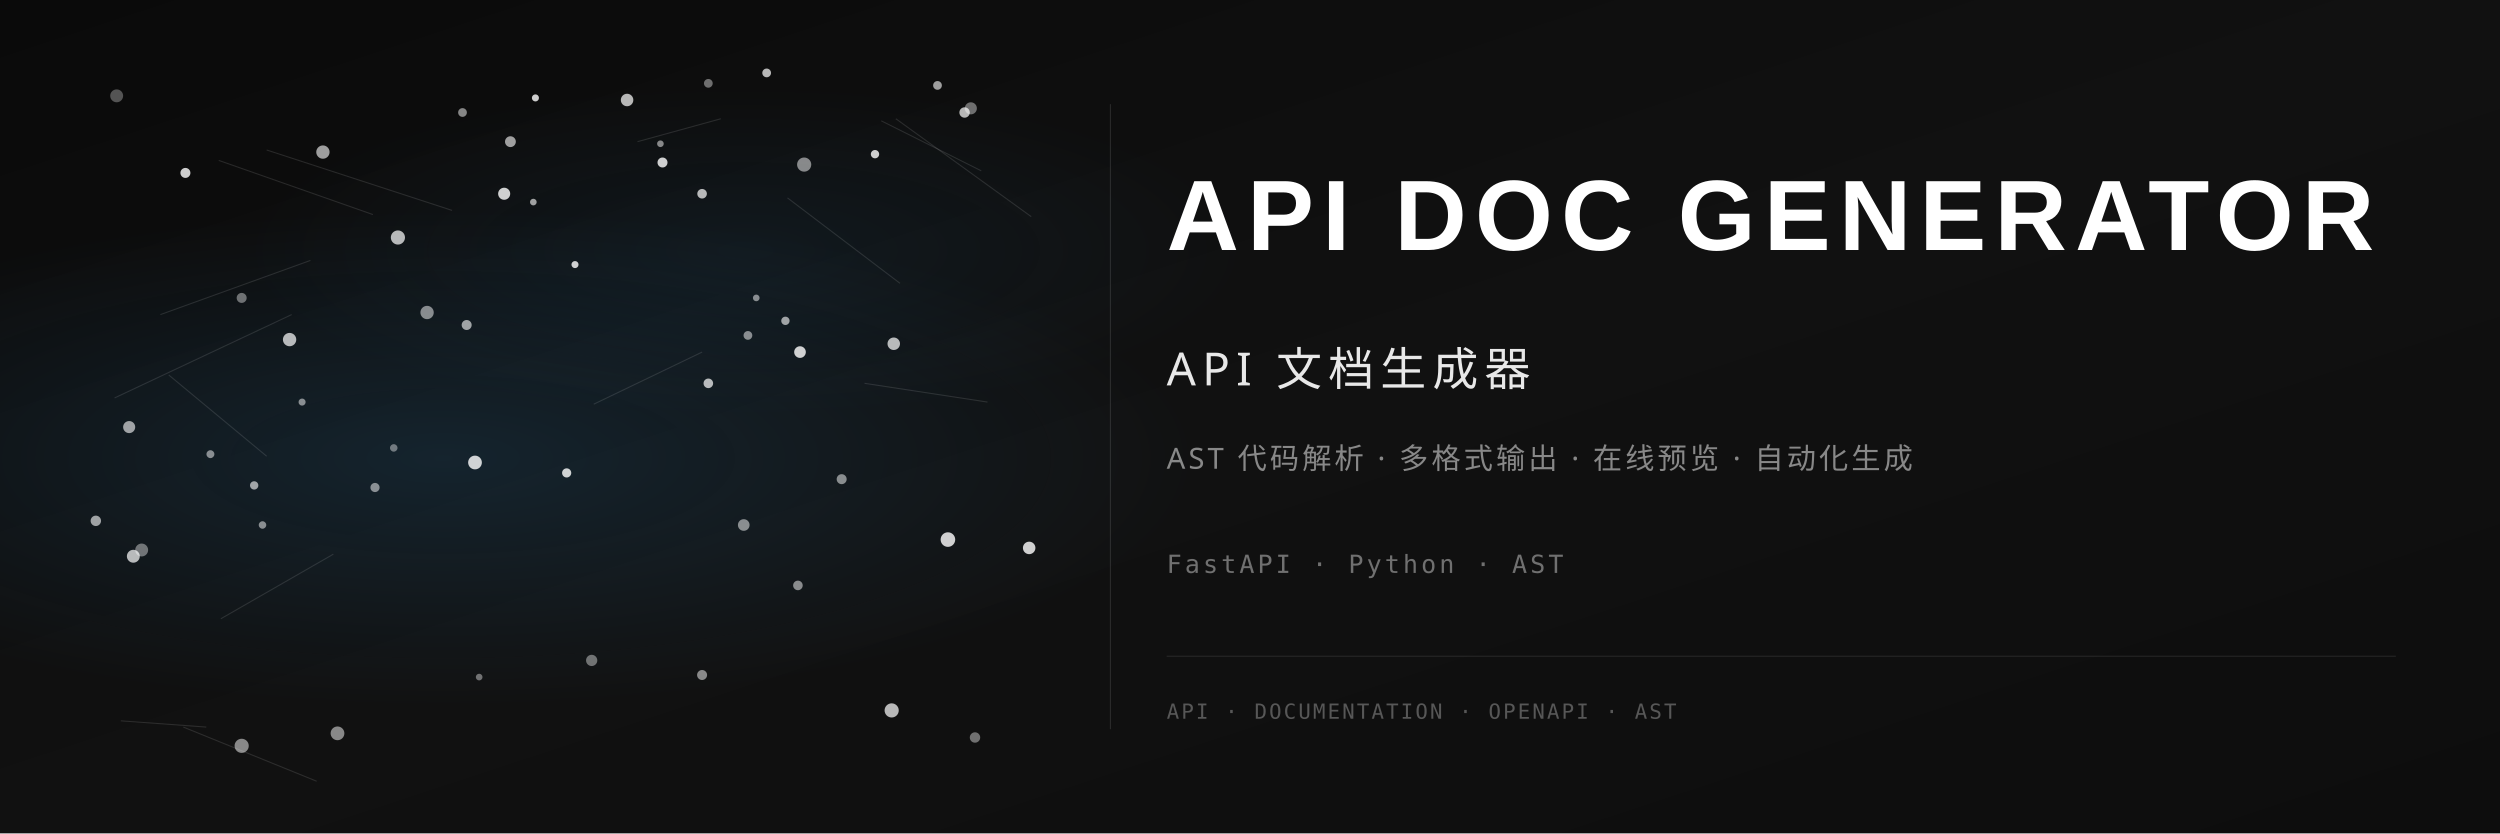
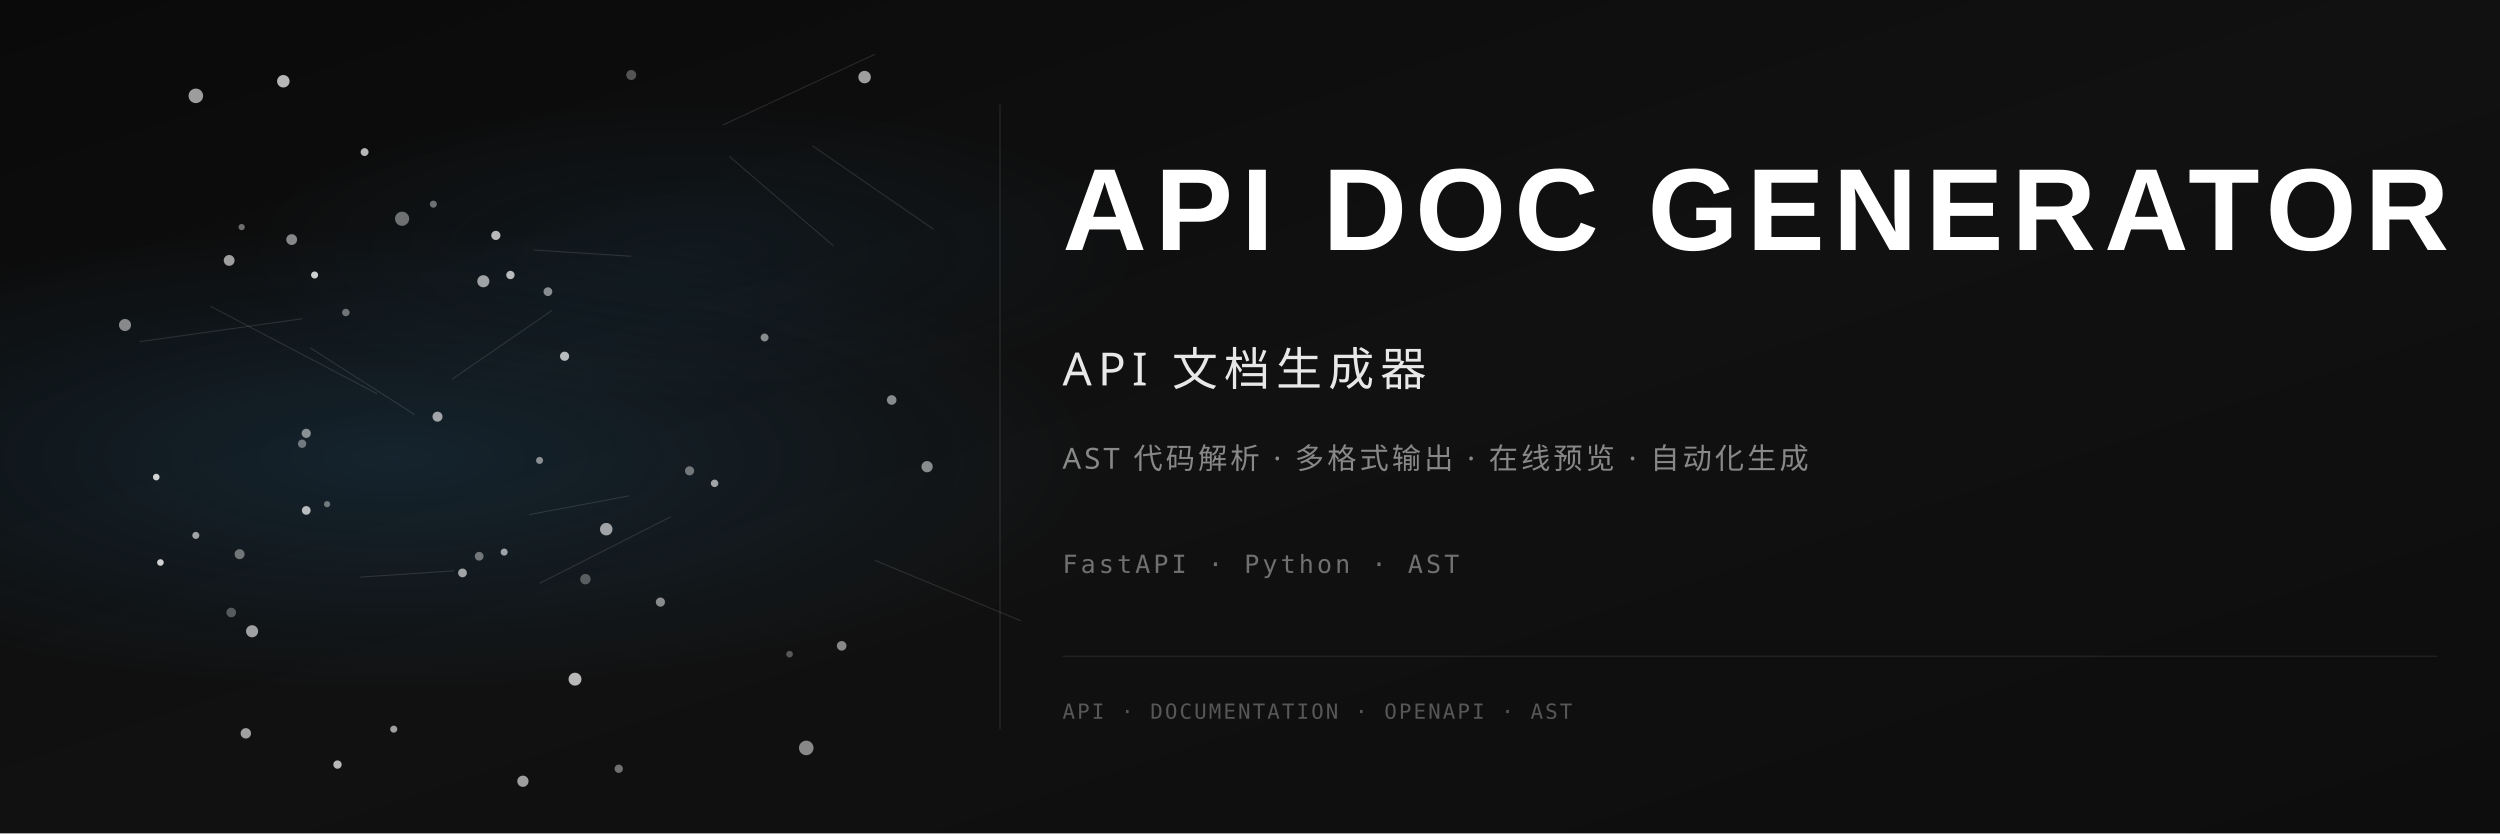
<svg xmlns="http://www.w3.org/2000/svg" viewBox="0 0 1200 400" width="1200" height="400">
  <defs>
    <linearGradient id="bg" x1="0%" y1="0%" x2="100%" y2="100%">
      <stop offset="0%" style="stop-color:#0a0a0a" />
      <stop offset="50%" style="stop-color:#111111" />
      <stop offset="100%" style="stop-color:#0d0d0d" />
    </linearGradient>
-     <radialGradient id="glow1" cx="18%" cy="55%" r="30%">
+     <radialGradient id="glow1" cx="16%" cy="55%" r="28%">
      <stop offset="0%" style="stop-color:#3498DB;stop-opacity:0.15" />
      <stop offset="100%" style="stop-color:#3498DB;stop-opacity:0" />
    </radialGradient>
-     <radialGradient id="glow2" cx="30%" cy="30%" r="20%">
+     <radialGradient id="glow2" cx="28%" cy="30%" r="18%">
      <stop offset="0%" style="stop-color:#3498DB;stop-opacity:0.08" />
      <stop offset="100%" style="stop-color:#3498DB;stop-opacity:0" />
    </radialGradient>
  </defs>
  <rect width="1200" height="400" fill="url(#bg)" />
  <rect width="1200" height="400" fill="url(#glow1)" />
  <rect width="1200" height="400" fill="url(#glow2)" />
-   <circle cx="284" cy="317" r="2.7" fill="white" opacity="0.4" />
-   <circle cx="318" cy="78" r="2.4" fill="white" opacity="0.8" />
-   <circle cx="256" cy="97" r="1.6" fill="white" opacity="0.6" />
-   <circle cx="180" cy="234" r="2.2" fill="white" opacity="0.5" />
-   <circle cx="337" cy="93" r="2.3" fill="white" opacity="0.7" />
-   <circle cx="56" cy="46" r="3.1" fill="white" opacity="0.3" />
-   <circle cx="189" cy="215" r="1.8" fill="white" opacity="0.4" />
-   <circle cx="384" cy="169" r="2.8" fill="white" opacity="0.8" />
-   <circle cx="272" cy="227" r="2.2" fill="white" opacity="0.8" />
-   <circle cx="145" cy="193" r="1.7" fill="white" opacity="0.5" />
-   <circle cx="494" cy="263" r="3.0" fill="white" opacity="0.8" />
-   <circle cx="191" cy="114" r="3.4" fill="white" opacity="0.7" />
-   <circle cx="101" cy="218" r="1.9" fill="white" opacity="0.5" />
-   <circle cx="228" cy="222" r="3.3" fill="white" opacity="0.8" />
-   <circle cx="64" cy="267" r="3.1" fill="white" opacity="0.7" />
-   <circle cx="455" cy="259" r="3.5" fill="white" opacity="0.8" />
-   <circle cx="450" cy="41" r="2.1" fill="white" opacity="0.6" />
-   <circle cx="317" cy="69" r="1.6" fill="white" opacity="0.5" />
-   <circle cx="276" cy="127" r="1.7" fill="white" opacity="0.8" />
-   <circle cx="337" cy="324" r="2.4" fill="white" opacity="0.5" />
-   <circle cx="363" cy="143" r="1.6" fill="white" opacity="0.5" />
-   <circle cx="162" cy="352" r="3.3" fill="white" opacity="0.5" />
-   <circle cx="386" cy="79" r="3.4" fill="white" opacity="0.5" />
-   <circle cx="429" cy="165" r="3.0" fill="white" opacity="0.7" />
-   <circle cx="116" cy="358" r="3.4" fill="white" opacity="0.5" />
-   <circle cx="155" cy="73" r="3.2" fill="white" opacity="0.6" />
-   <circle cx="116" cy="143" r="2.4" fill="white" opacity="0.4" />
-   <circle cx="301" cy="48" r="3.0" fill="white" opacity="0.7" />
-   <circle cx="340" cy="184" r="2.3" fill="white" opacity="0.7" />
-   <circle cx="126" cy="252" r="1.8" fill="white" opacity="0.5" />
-   <circle cx="357" cy="252" r="2.8" fill="white" opacity="0.5" />
-   <circle cx="230" cy="325" r="1.6" fill="white" opacity="0.4" />
-   <circle cx="359" cy="161" r="2.1" fill="white" opacity="0.5" />
-   <circle cx="428" cy="341" r="3.4" fill="white" opacity="0.7" />
-   <circle cx="466" cy="52" r="2.9" fill="white" opacity="0.4" />
-   <circle cx="205" cy="150" r="3.2" fill="white" opacity="0.5" />
-   <circle cx="377" cy="154" r="2.0" fill="white" opacity="0.6" />
-   <circle cx="404" cy="230" r="2.4" fill="white" opacity="0.5" />
-   <circle cx="463" cy="54" r="2.5" fill="white" opacity="0.7" />
-   <circle cx="139" cy="163" r="3.2" fill="white" opacity="0.7" />
-   <circle cx="340" cy="40" r="2.1" fill="white" opacity="0.4" />
-   <circle cx="68" cy="264" r="3.1" fill="white" opacity="0.4" />
-   <circle cx="383" cy="281" r="2.3" fill="white" opacity="0.5" />
-   <circle cx="222" cy="54" r="2.1" fill="white" opacity="0.5" />
-   <circle cx="468" cy="354" r="2.5" fill="white" opacity="0.4" />
-   <circle cx="62" cy="205" r="2.9" fill="white" opacity="0.6" />
-   <circle cx="224" cy="156" r="2.4" fill="white" opacity="0.6" />
-   <circle cx="242" cy="93" r="2.9" fill="white" opacity="0.8" />
-   <circle cx="46" cy="250" r="2.5" fill="white" opacity="0.6" />
-   <circle cx="122" cy="233" r="2.0" fill="white" opacity="0.6" />
-   <circle cx="257" cy="47" r="1.7" fill="white" opacity="0.8" />
-   <circle cx="89" cy="83" r="2.4" fill="white" opacity="0.8" />
-   <circle cx="420" cy="74" r="2.0" fill="white" opacity="0.8" />
-   <circle cx="245" cy="68" r="2.6" fill="white" opacity="0.6" />
-   <circle cx="368" cy="35" r="2.1" fill="white" opacity="0.7" />
-   <line x1="285" y1="194" x2="337" y2="169" stroke="white" stroke-width="0.5" opacity="0.12" />
-   <line x1="105" y1="77" x2="179" y2="103" stroke="white" stroke-width="0.5" opacity="0.12" />
-   <line x1="81" y1="180" x2="128" y2="219" stroke="white" stroke-width="0.5" opacity="0.12" />
-   <line x1="58" y1="346" x2="99" y2="349" stroke="white" stroke-width="0.5" opacity="0.12" />
-   <line x1="88" y1="349" x2="152" y2="375" stroke="white" stroke-width="0.5" opacity="0.12" />
-   <line x1="55" y1="191" x2="140" y2="151" stroke="white" stroke-width="0.5" opacity="0.12" />
-   <line x1="430" y1="57" x2="495" y2="104" stroke="white" stroke-width="0.5" opacity="0.12" />
-   <line x1="77" y1="151" x2="149" y2="125" stroke="white" stroke-width="0.5" opacity="0.12" />
-   <line x1="106" y1="297" x2="160" y2="266" stroke="white" stroke-width="0.5" opacity="0.12" />
-   <line x1="306" y1="68" x2="346" y2="57" stroke="white" stroke-width="0.5" opacity="0.12" />
-   <line x1="423" y1="58" x2="471" y2="82" stroke="white" stroke-width="0.5" opacity="0.12" />
-   <line x1="128" y1="72" x2="217" y2="101" stroke="white" stroke-width="0.5" opacity="0.12" />
-   <line x1="415" y1="184" x2="474" y2="193" stroke="white" stroke-width="0.5" opacity="0.12" />
-   <line x1="378" y1="95" x2="432" y2="136" stroke="white" stroke-width="0.5" opacity="0.12" />
-   <line x1="533" y1="50" x2="533" y2="350" stroke="white" stroke-width="0.5" opacity="0.12" />
-   <text x="560" y="120" font-family="'SF Pro Display','Helvetica Neue',Arial,sans-serif" font-size="48" font-weight="800" fill="white" letter-spacing="4">API DOC GENERATOR</text>
-   <text x="560" y="185" font-family="'Noto Sans SC','PingFang SC','Microsoft YaHei',sans-serif" font-size="22" font-weight="500" fill="white" opacity="0.9" letter-spacing="3">API 文档生成器</text>
-   <text x="560" y="225" font-family="'Noto Sans SC','PingFang SC','Microsoft YaHei',sans-serif" font-size="14" font-weight="300" fill="white" opacity="0.5" letter-spacing="1.5">AST 代码解析 · 多格式输出 · 在线预览 · 自动化生成</text>
-   <text x="560" y="275" font-family="'SF Mono','Fira Code','Consolas',monospace" font-size="12" fill="white" opacity="0.4" letter-spacing="1.5">FastAPI · Python · AST</text>
-   <line x1="560" y1="315" x2="1150" y2="315" stroke="white" stroke-width="0.5" opacity="0.1" />
-   <text x="560" y="345" font-family="'SF Mono','Fira Code','Consolas',monospace" font-size="10" fill="white" opacity="0.3" letter-spacing="1">API · DOCUMENTATION · OPENAPI · AST</text>
+   <circle cx="189" cy="350" r="1.7" fill="white" opacity="0.6" />
+   <circle cx="367" cy="162" r="1.9" fill="white" opacity="0.5" />
+   <circle cx="210" cy="200" r="2.4" fill="white" opacity="0.6" />
+   <circle cx="331" cy="226" r="2.2" fill="white" opacity="0.4" />
+   <circle cx="343" cy="232" r="1.8" fill="white" opacity="0.6" />
+   <circle cx="428" cy="192" r="2.3" fill="white" opacity="0.5" />
+   <circle cx="297" cy="369" r="2.0" fill="white" opacity="0.4" />
+   <circle cx="230" cy="267" r="2.1" fill="white" opacity="0.4" />
+   <circle cx="157" cy="242" r="1.5" fill="white" opacity="0.4" />
+   <circle cx="387" cy="359" r="3.5" fill="white" opacity="0.5" />
+   <circle cx="245" cy="132" r="2.0" fill="white" opacity="0.7" />
+   <circle cx="136" cy="39" r="3.0" fill="white" opacity="0.7" />
+   <circle cx="242" cy="265" r="1.7" fill="white" opacity="0.6" />
+   <circle cx="415" cy="37" r="3.0" fill="white" opacity="0.6" />
+   <circle cx="75" cy="229" r="1.6" fill="white" opacity="0.8" />
+   <circle cx="110" cy="125" r="2.6" fill="white" opacity="0.6" />
+   <circle cx="94" cy="257" r="1.7" fill="white" opacity="0.6" />
+   <circle cx="317" cy="289" r="2.2" fill="white" opacity="0.5" />
+   <circle cx="111" cy="294" r="2.3" fill="white" opacity="0.3" />
+   <circle cx="162" cy="367" r="2.0" fill="white" opacity="0.7" />
+   <circle cx="118" cy="352" r="2.5" fill="white" opacity="0.6" />
+   <circle cx="116" cy="109" r="1.5" fill="white" opacity="0.4" />
+   <circle cx="379" cy="314" r="1.6" fill="white" opacity="0.3" />
+   <circle cx="140" cy="115" r="2.6" fill="white" opacity="0.5" />
+   <circle cx="445" cy="224" r="2.7" fill="white" opacity="0.5" />
+   <circle cx="263" cy="140" r="2.1" fill="white" opacity="0.5" />
+   <circle cx="404" cy="310" r="2.3" fill="white" opacity="0.5" />
+   <circle cx="94" cy="46" r="3.5" fill="white" opacity="0.6" />
+   <circle cx="281" cy="278" r="2.5" fill="white" opacity="0.3" />
+   <circle cx="147" cy="245" r="2.1" fill="white" opacity="0.7" />
+   <circle cx="259" cy="221" r="1.7" fill="white" opacity="0.5" />
+   <circle cx="193" cy="105" r="3.4" fill="white" opacity="0.4" />
+   <circle cx="166" cy="150" r="1.8" fill="white" opacity="0.4" />
+   <circle cx="276" cy="326" r="3.1" fill="white" opacity="0.7" />
+   <circle cx="271" cy="171" r="2.2" fill="white" opacity="0.7" />
+   <circle cx="291" cy="254" r="3.0" fill="white" opacity="0.6" />
+   <circle cx="222" cy="275" r="2.1" fill="white" opacity="0.6" />
+   <circle cx="77" cy="270" r="1.6" fill="white" opacity="0.8" />
+   <circle cx="115" cy="266" r="2.4" fill="white" opacity="0.4" />
+   <circle cx="232" cy="135" r="2.9" fill="white" opacity="0.6" />
+   <circle cx="175" cy="73" r="1.9" fill="white" opacity="0.7" />
+   <circle cx="251" cy="375" r="2.7" fill="white" opacity="0.6" />
+   <circle cx="60" cy="156" r="2.9" fill="white" opacity="0.5" />
+   <circle cx="147" cy="208" r="2.2" fill="white" opacity="0.5" />
+   <circle cx="303" cy="36" r="2.4" fill="white" opacity="0.3" />
+   <circle cx="121" cy="303" r="2.9" fill="white" opacity="0.6" />
+   <circle cx="208" cy="98" r="1.7" fill="white" opacity="0.4" />
+   <circle cx="145" cy="213" r="2.0" fill="white" opacity="0.4" />
+   <circle cx="151" cy="132" r="1.7" fill="white" opacity="0.8" />
+   <circle cx="238" cy="113" r="2.2" fill="white" opacity="0.7" />
+   <line x1="350" y1="75" x2="400" y2="118" stroke="white" stroke-width="0.5" opacity="0.12" />
+   <line x1="259" y1="280" x2="322" y2="248" stroke="white" stroke-width="0.5" opacity="0.12" />
+   <line x1="217" y1="182" x2="265" y2="149" stroke="white" stroke-width="0.5" opacity="0.12" />
+   <line x1="173" y1="277" x2="218" y2="274" stroke="white" stroke-width="0.5" opacity="0.12" />
+   <line x1="390" y1="70" x2="448" y2="110" stroke="white" stroke-width="0.5" opacity="0.12" />
+   <line x1="256" y1="120" x2="303" y2="123" stroke="white" stroke-width="0.5" opacity="0.12" />
+   <line x1="420" y1="269" x2="490" y2="298" stroke="white" stroke-width="0.5" opacity="0.12" />
+   <line x1="101" y1="147" x2="181" y2="189" stroke="white" stroke-width="0.5" opacity="0.12" />
+   <line x1="149" y1="167" x2="199" y2="199" stroke="white" stroke-width="0.5" opacity="0.12" />
+   <line x1="254" y1="247" x2="302" y2="238" stroke="white" stroke-width="0.5" opacity="0.12" />
+   <line x1="67" y1="164" x2="145" y2="153" stroke="white" stroke-width="0.5" opacity="0.12" />
+   <line x1="347" y1="60" x2="420" y2="26" stroke="white" stroke-width="0.5" opacity="0.12" />
+   <line x1="480" y1="50" x2="480" y2="350" stroke="white" stroke-width="0.5" opacity="0.12" />
+   <text x="510" y="120" font-family="'SF Pro Display','Helvetica Neue',Arial,sans-serif" font-size="56" font-weight="800" fill="white" letter-spacing="4">API DOC GENERATOR</text>
+   <text x="510" y="185" font-family="'Noto Sans SC','PingFang SC','Microsoft YaHei',sans-serif" font-size="22" font-weight="500" fill="white" opacity="0.9" letter-spacing="3">API 文档生成器</text>
+   <text x="510" y="225" font-family="'Noto Sans SC','PingFang SC','Microsoft YaHei',sans-serif" font-size="14" font-weight="300" fill="white" opacity="0.5" letter-spacing="1.5">AST 代码解析 · 多格式输出 · 在线预览 · 自动化生成</text>
+   <text x="510" y="275" font-family="'SF Mono','Fira Code','Consolas',monospace" font-size="12" fill="white" opacity="0.4" letter-spacing="1.5">FastAPI · Python · AST</text>
+   <line x1="510" y1="315" x2="1170" y2="315" stroke="white" stroke-width="0.5" opacity="0.1" />
+   <text x="510" y="345" font-family="'SF Mono','Fira Code','Consolas',monospace" font-size="10" fill="white" opacity="0.3" letter-spacing="1">API · DOCUMENTATION · OPENAPI · AST</text>
</svg>
